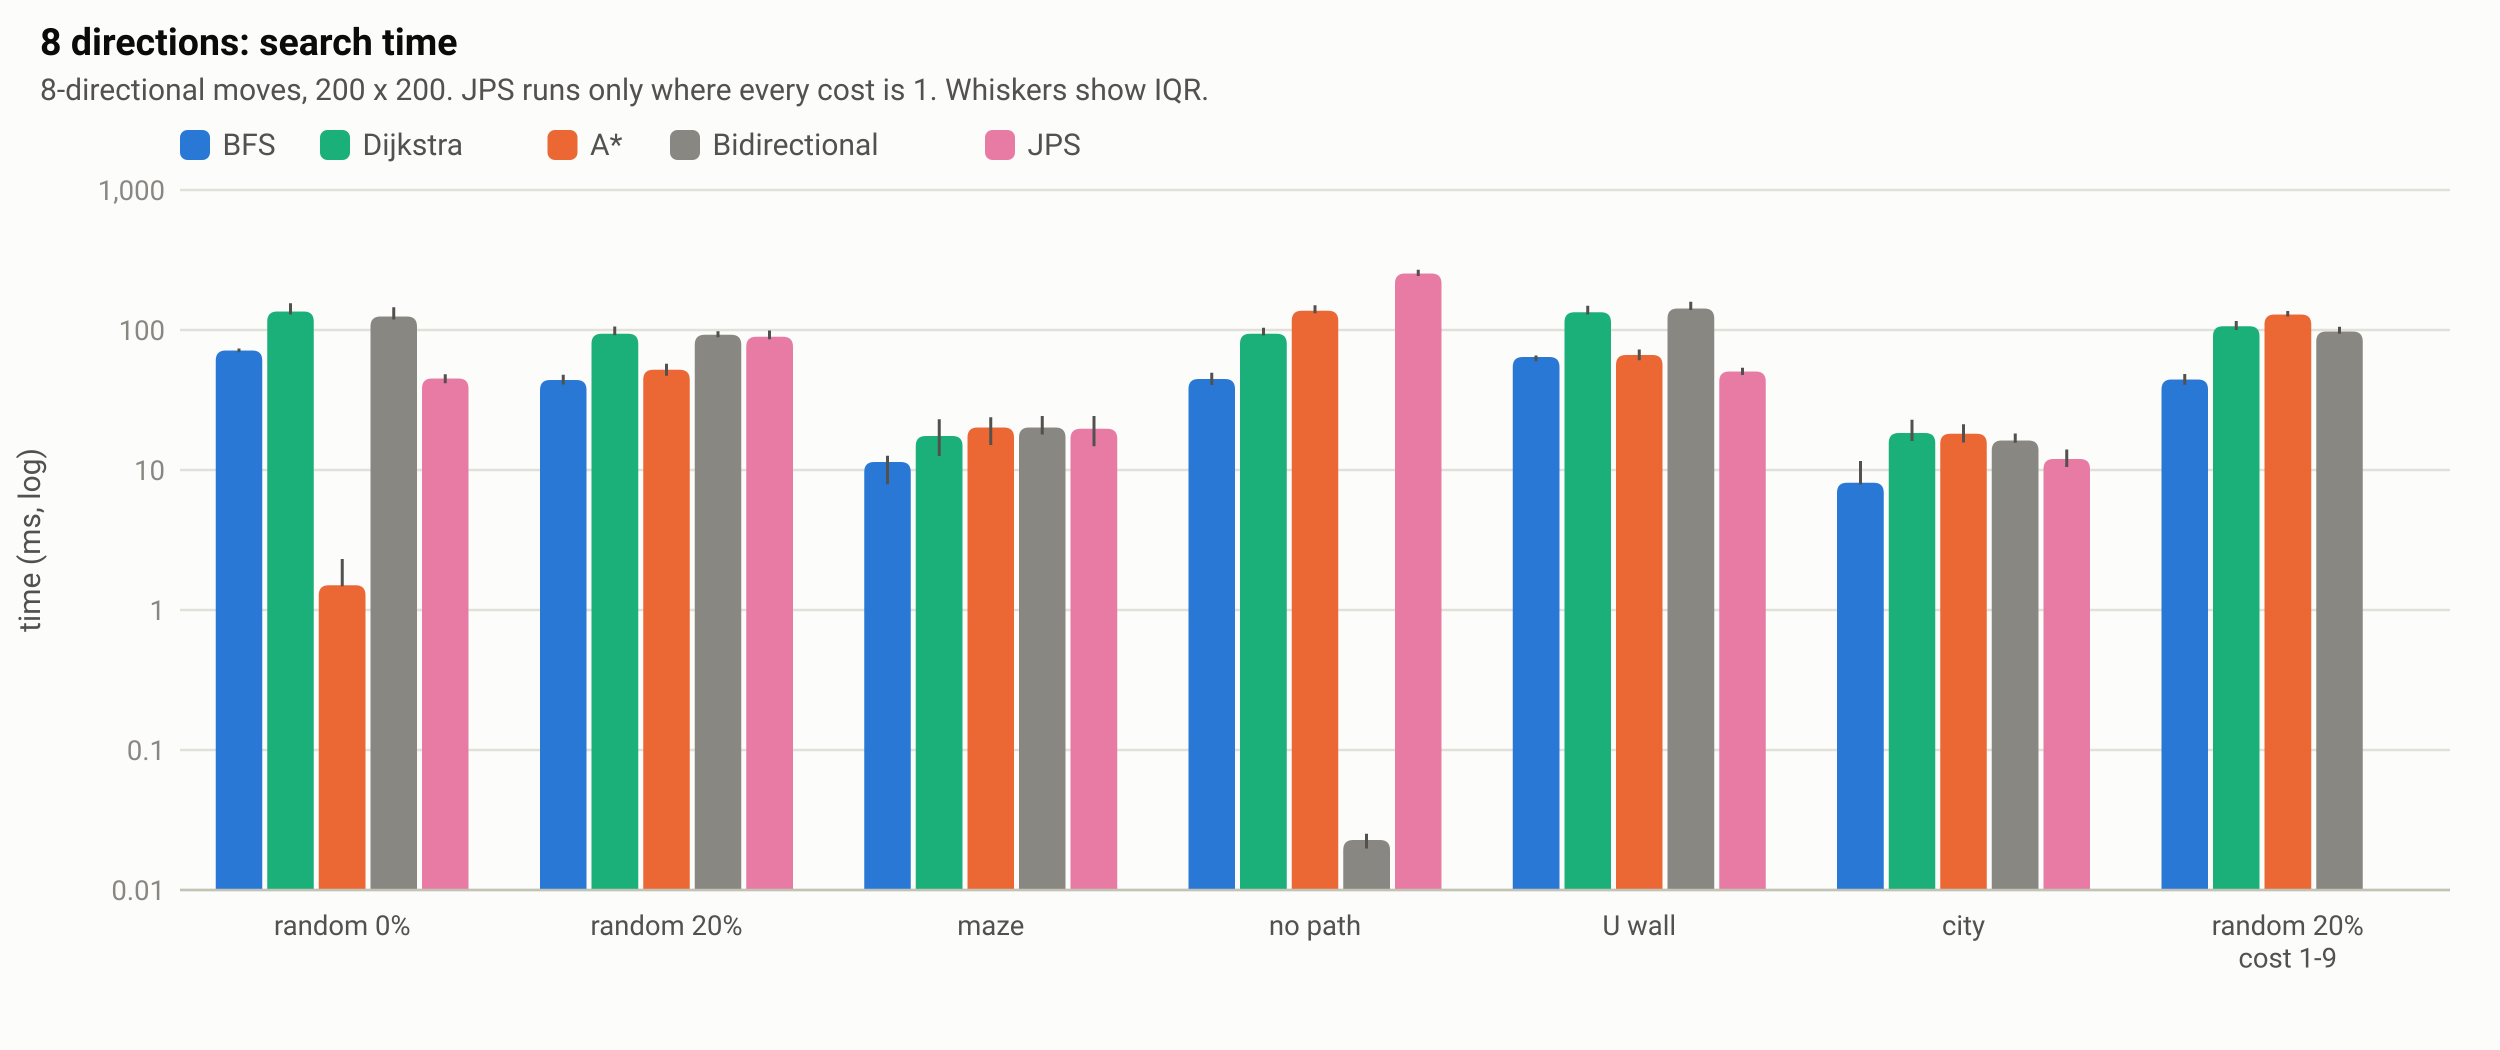
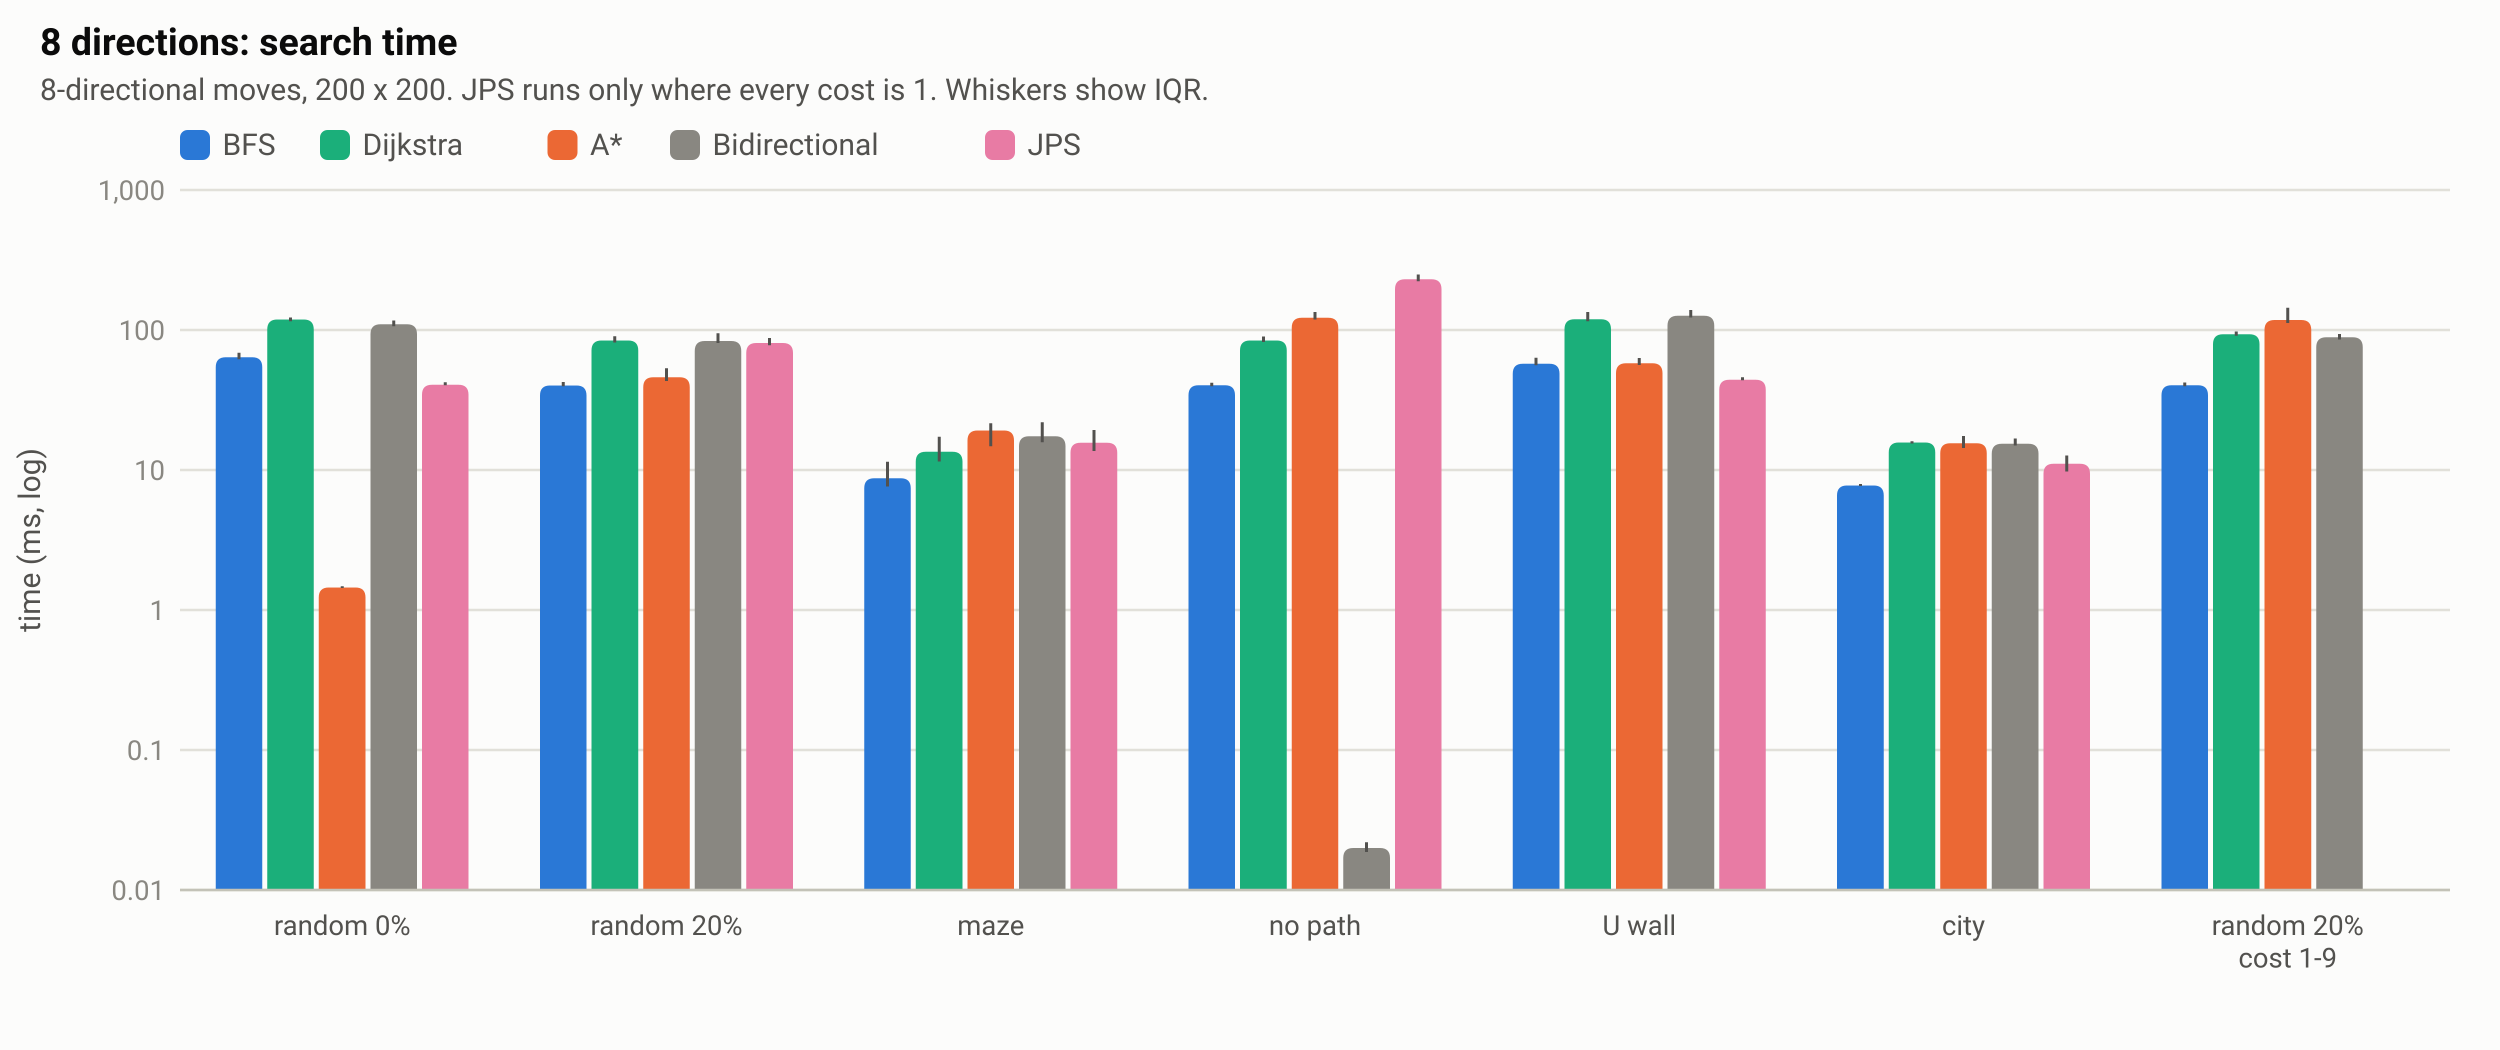
<svg xmlns="http://www.w3.org/2000/svg" width="1000" height="420" viewBox="0 0 1000 420" font-family="system-ui, -apple-system, 'Segoe UI', Roboto, Helvetica, Arial, sans-serif">
  <rect width="100%" height="100%" fill="#fcfcfb" />
  <text x="16.0" y="22.0" font-size="15" fill="#0b0b0b" text-anchor="start" font-weight="600">8 directions: search time</text>
  <text x="16.0" y="40.0" font-size="12" fill="#52514e" text-anchor="start" font-weight="normal">8-directional moves, 200 x 200. JPS runs only where every cost is 1. Whiskers show IQR.</text>
  <line x1="72" y1="356.0" x2="980" y2="356.0" stroke="#e1e0d9" stroke-width="1" />
  <text x="66.0" y="360.0" font-size="11" fill="#898781" text-anchor="end" font-weight="normal">0.01</text>
  <line x1="72" y1="300.0" x2="980" y2="300.0" stroke="#e1e0d9" stroke-width="1" />
  <text x="66.0" y="304.0" font-size="11" fill="#898781" text-anchor="end" font-weight="normal">0.1</text>
  <line x1="72" y1="244.0" x2="980" y2="244.0" stroke="#e1e0d9" stroke-width="1" />
  <text x="66.0" y="248.0" font-size="11" fill="#898781" text-anchor="end" font-weight="normal">1</text>
  <line x1="72" y1="188.0" x2="980" y2="188.0" stroke="#e1e0d9" stroke-width="1" />
  <text x="66.0" y="192.0" font-size="11" fill="#898781" text-anchor="end" font-weight="normal">10</text>
  <line x1="72" y1="132.0" x2="980" y2="132.0" stroke="#e1e0d9" stroke-width="1" />
  <text x="66.0" y="136.0" font-size="11" fill="#898781" text-anchor="end" font-weight="normal">100</text>
  <line x1="72" y1="76.0" x2="980" y2="76.0" stroke="#e1e0d9" stroke-width="1" />
  <text x="66.0" y="80.0" font-size="11" fill="#898781" text-anchor="end" font-weight="normal">1,000</text>
  <text x="16.0" y="216.0" font-size="12" fill="#52514e" text-anchor="middle" font-weight="normal" transform="rotate(-90 16.0 216.0)">time (ms, log)</text>
-   <path d="M86.3,356.0 L86.3,144.2 Q86.3,140.2 90.3,140.2 L100.9,140.2 Q104.9,140.2 104.9,144.2 L104.9,356.0 Z" fill="#2a78d6" />
-   <line x1="95.6" y1="140.9" x2="95.6" y2="139.4" stroke="#52514e" stroke-width="1.2" />
-   <path d="M106.9,356.0 L106.9,128.6 Q106.9,124.6 110.9,124.6 L121.5,124.6 Q125.5,124.6 125.5,128.6 L125.5,356.0 Z" fill="#1baf7a" />
-   <line x1="116.2" y1="125.8" x2="116.2" y2="121.3" stroke="#52514e" stroke-width="1.2" />
-   <path d="M127.5,356.0 L127.5,238.1 Q127.5,234.1 131.5,234.1 L142.2,234.1 Q146.2,234.1 146.2,238.1 L146.2,356.0 Z" fill="#eb6834" />
-   <line x1="136.9" y1="234.5" x2="136.9" y2="223.6" stroke="#52514e" stroke-width="1.2" />
-   <path d="M148.2,356.0 L148.2,130.6 Q148.2,126.6 152.2,126.6 L162.8,126.6 Q166.8,126.6 166.8,130.6 L166.8,356.0 Z" fill="#898781" />
-   <line x1="157.5" y1="127.8" x2="157.5" y2="122.9" stroke="#52514e" stroke-width="1.2" />
-   <path d="M168.8,356.0 L168.8,155.4 Q168.8,151.4 172.8,151.4 L183.4,151.4 Q187.4,151.4 187.4,155.4 L187.4,356.0 Z" fill="#e87ba4" />
-   <line x1="178.1" y1="153.3" x2="178.1" y2="149.7" stroke="#52514e" stroke-width="1.2" />
+   <path d="M86.3,356.0 L86.3,146.9 Q86.3,142.9 90.3,142.9 L100.9,142.9 Q104.9,142.9 104.9,146.9 L104.9,356.0 Z" fill="#2a78d6" />
+   <line x1="95.6" y1="143.7" x2="95.6" y2="141.1" stroke="#52514e" stroke-width="1.2" />
+   <path d="M106.9,356.0 L106.9,131.8 Q106.9,127.8 110.9,127.8 L121.5,127.8 Q125.5,127.8 125.5,131.8 L125.5,356.0 Z" fill="#1baf7a" />
+   <line x1="116.2" y1="128.5" x2="116.2" y2="127.0" stroke="#52514e" stroke-width="1.2" />
+   <path d="M127.5,356.0 L127.5,239.0 Q127.5,235.0 131.5,235.0 L142.2,235.0 Q146.2,235.0 146.2,239.0 L146.2,356.0 Z" fill="#eb6834" />
+   <line x1="136.9" y1="235.2" x2="136.9" y2="234.5" stroke="#52514e" stroke-width="1.2" />
+   <path d="M148.2,356.0 L148.2,133.7 Q148.2,129.7 152.2,129.7 L162.8,129.7 Q166.8,129.7 166.8,133.7 L166.8,356.0 Z" fill="#898781" />
+   <line x1="157.5" y1="130.5" x2="157.5" y2="128.2" stroke="#52514e" stroke-width="1.2" />
+   <path d="M168.8,356.0 L168.8,157.9 Q168.8,153.9 172.8,153.9 L183.4,153.9 Q187.4,153.9 187.4,157.9 L187.4,356.0 Z" fill="#e87ba4" />
+   <line x1="178.1" y1="154.1" x2="178.1" y2="152.9" stroke="#52514e" stroke-width="1.2" />
  <text x="136.9" y="374.0" font-size="11" fill="#52514e" text-anchor="middle" font-weight="normal">random 0%</text>
-   <path d="M216.0,356.0 L216.0,156.0 Q216.0,152.0 220.0,152.0 L230.6,152.0 Q234.6,152.0 234.6,156.0 L234.6,356.0 Z" fill="#2a78d6" />
-   <line x1="225.3" y1="153.8" x2="225.3" y2="149.9" stroke="#52514e" stroke-width="1.2" />
-   <path d="M236.6,356.0 L236.6,137.5 Q236.6,133.5 240.6,133.5 L251.3,133.5 Q255.3,133.5 255.3,137.5 L255.3,356.0 Z" fill="#1baf7a" />
-   <line x1="245.9" y1="134.1" x2="245.9" y2="130.6" stroke="#52514e" stroke-width="1.2" />
-   <path d="M257.3,356.0 L257.3,151.9 Q257.3,147.9 261.3,147.9 L271.9,147.9 Q275.9,147.9 275.9,151.9 L275.9,356.0 Z" fill="#eb6834" />
-   <line x1="266.6" y1="150.3" x2="266.6" y2="145.5" stroke="#52514e" stroke-width="1.2" />
-   <path d="M277.9,356.0 L277.9,137.9 Q277.9,133.9 281.9,133.9 L292.5,133.9 Q296.5,133.9 296.5,137.9 L296.5,356.0 Z" fill="#898781" />
-   <line x1="287.2" y1="134.9" x2="287.2" y2="132.5" stroke="#52514e" stroke-width="1.2" />
-   <path d="M298.5,356.0 L298.5,138.7 Q298.5,134.7 302.5,134.7 L313.2,134.7 Q317.2,134.7 317.2,138.7 L317.2,356.0 Z" fill="#e87ba4" />
-   <line x1="307.8" y1="135.7" x2="307.8" y2="132.2" stroke="#52514e" stroke-width="1.2" />
+   <path d="M216.0,356.0 L216.0,158.2 Q216.0,154.2 220.0,154.2 L230.6,154.2 Q234.6,154.2 234.6,158.2 L234.6,356.0 Z" fill="#2a78d6" />
+   <line x1="225.3" y1="154.5" x2="225.3" y2="152.8" stroke="#52514e" stroke-width="1.2" />
+   <path d="M236.6,356.0 L236.6,140.2 Q236.6,136.2 240.6,136.2 L251.3,136.2 Q255.3,136.2 255.3,140.2 L255.3,356.0 Z" fill="#1baf7a" />
+   <line x1="245.9" y1="137.0" x2="245.9" y2="134.5" stroke="#52514e" stroke-width="1.2" />
+   <path d="M257.3,356.0 L257.3,154.9 Q257.3,150.9 261.3,150.9 L271.9,150.9 Q275.9,150.9 275.9,154.9 L275.9,356.0 Z" fill="#eb6834" />
+   <line x1="266.6" y1="152.4" x2="266.6" y2="147.3" stroke="#52514e" stroke-width="1.2" />
+   <path d="M277.9,356.0 L277.9,140.4 Q277.9,136.4 281.9,136.4 L292.5,136.4 Q296.5,136.4 296.5,140.4 L296.5,356.0 Z" fill="#898781" />
+   <line x1="287.2" y1="137.2" x2="287.2" y2="133.3" stroke="#52514e" stroke-width="1.2" />
+   <path d="M298.5,356.0 L298.5,141.2 Q298.5,137.2 302.5,137.2 L313.2,137.2 Q317.2,137.2 317.2,141.2 L317.2,356.0 Z" fill="#e87ba4" />
+   <line x1="307.8" y1="138.1" x2="307.8" y2="135.2" stroke="#52514e" stroke-width="1.2" />
  <text x="266.6" y="374.0" font-size="11" fill="#52514e" text-anchor="middle" font-weight="normal">random 20%</text>
-   <path d="M345.7,356.0 L345.7,188.8 Q345.7,184.8 349.7,184.8 L360.3,184.8 Q364.3,184.8 364.3,188.8 L364.3,356.0 Z" fill="#2a78d6" />
-   <line x1="355.0" y1="193.7" x2="355.0" y2="182.3" stroke="#52514e" stroke-width="1.2" />
-   <path d="M366.3,356.0 L366.3,178.4 Q366.3,174.4 370.3,174.4 L381.0,174.4 Q385.0,174.4 385.0,178.4 L385.0,356.0 Z" fill="#1baf7a" />
-   <line x1="375.7" y1="182.4" x2="375.7" y2="167.7" stroke="#52514e" stroke-width="1.2" />
-   <path d="M387.0,356.0 L387.0,175.0 Q387.0,171.0 391.0,171.0 L401.6,171.0 Q405.6,171.0 405.6,175.0 L405.6,356.0 Z" fill="#eb6834" />
-   <line x1="396.3" y1="178.0" x2="396.3" y2="166.9" stroke="#52514e" stroke-width="1.2" />
-   <path d="M407.6,356.0 L407.6,175.0 Q407.6,171.0 411.6,171.0 L422.2,171.0 Q426.2,171.0 426.2,175.0 L426.2,356.0 Z" fill="#898781" />
-   <line x1="416.9" y1="173.8" x2="416.9" y2="166.4" stroke="#52514e" stroke-width="1.2" />
-   <path d="M428.2,356.0 L428.2,175.5 Q428.2,171.5 432.2,171.5 L442.9,171.5 Q446.9,171.5 446.9,175.5 L446.9,356.0 Z" fill="#e87ba4" />
-   <line x1="437.6" y1="178.5" x2="437.6" y2="166.4" stroke="#52514e" stroke-width="1.2" />
+   <path d="M345.7,356.0 L345.7,195.3 Q345.7,191.3 349.7,191.3 L360.3,191.3 Q364.3,191.3 364.3,195.3 L364.3,356.0 Z" fill="#2a78d6" />
+   <line x1="355.0" y1="194.6" x2="355.0" y2="184.7" stroke="#52514e" stroke-width="1.2" />
+   <path d="M366.3,356.0 L366.3,184.7 Q366.3,180.7 370.3,180.7 L381.0,180.7 Q385.0,180.7 385.0,184.7 L385.0,356.0 Z" fill="#1baf7a" />
+   <line x1="375.7" y1="184.6" x2="375.7" y2="174.7" stroke="#52514e" stroke-width="1.2" />
+   <path d="M387.0,356.0 L387.0,176.2 Q387.0,172.2 391.0,172.2 L401.6,172.2 Q405.6,172.2 405.6,176.2 L405.6,356.0 Z" fill="#eb6834" />
+   <line x1="396.3" y1="178.5" x2="396.3" y2="169.3" stroke="#52514e" stroke-width="1.2" />
+   <path d="M407.6,356.0 L407.6,178.5 Q407.6,174.5 411.6,174.5 L422.2,174.5 Q426.2,174.5 426.2,178.5 L426.2,356.0 Z" fill="#898781" />
+   <line x1="416.9" y1="176.9" x2="416.9" y2="168.9" stroke="#52514e" stroke-width="1.2" />
+   <path d="M428.2,356.0 L428.2,181.1 Q428.2,177.1 432.2,177.1 L442.9,177.1 Q446.9,177.1 446.9,181.1 L446.9,356.0 Z" fill="#e87ba4" />
+   <line x1="437.6" y1="180.4" x2="437.6" y2="172.0" stroke="#52514e" stroke-width="1.2" />
  <text x="396.3" y="374.0" font-size="11" fill="#52514e" text-anchor="middle" font-weight="normal">maze</text>
-   <path d="M475.4,356.0 L475.4,155.6 Q475.4,151.6 479.4,151.6 L490.0,151.6 Q494.0,151.6 494.0,155.6 L494.0,356.0 Z" fill="#2a78d6" />
-   <line x1="484.7" y1="154.0" x2="484.7" y2="149.1" stroke="#52514e" stroke-width="1.2" />
-   <path d="M496.0,356.0 L496.0,137.5 Q496.0,133.5 500.0,133.5 L510.7,133.5 Q514.7,133.5 514.7,137.5 L514.7,356.0 Z" fill="#1baf7a" />
-   <line x1="505.4" y1="134.2" x2="505.4" y2="131.1" stroke="#52514e" stroke-width="1.2" />
-   <path d="M516.7,356.0 L516.7,128.3 Q516.7,124.3 520.7,124.3 L531.3,124.3 Q535.3,124.3 535.3,128.3 L535.3,356.0 Z" fill="#eb6834" />
-   <line x1="526.0" y1="125.3" x2="526.0" y2="122.1" stroke="#52514e" stroke-width="1.2" />
-   <path d="M537.3,356.0 L537.3,340.0 Q537.3,336.0 541.3,336.0 L552.0,336.0 Q556.0,336.0 556.0,340.0 L556.0,356.0 Z" fill="#898781" />
-   <line x1="546.6" y1="339.4" x2="546.6" y2="333.5" stroke="#52514e" stroke-width="1.2" />
-   <path d="M558.0,356.0 L558.0,113.4 Q558.0,109.4 562.0,109.4 L572.6,109.4 Q576.6,109.4 576.6,113.4 L576.6,356.0 Z" fill="#e87ba4" />
-   <line x1="567.3" y1="110.4" x2="567.3" y2="107.9" stroke="#52514e" stroke-width="1.2" />
+   <path d="M475.4,356.0 L475.4,158.1 Q475.4,154.1 479.4,154.1 L490.0,154.1 Q494.0,154.1 494.0,158.1 L494.0,356.0 Z" fill="#2a78d6" />
+   <line x1="484.7" y1="154.5" x2="484.7" y2="153.1" stroke="#52514e" stroke-width="1.2" />
+   <path d="M496.0,356.0 L496.0,140.2 Q496.0,136.2 500.0,136.2 L510.7,136.2 Q514.7,136.2 514.7,140.2 L514.7,356.0 Z" fill="#1baf7a" />
+   <line x1="505.4" y1="136.8" x2="505.4" y2="134.6" stroke="#52514e" stroke-width="1.2" />
+   <path d="M516.7,356.0 L516.7,131.1 Q516.7,127.1 520.7,127.1 L531.3,127.1 Q535.3,127.1 535.3,131.1 L535.3,356.0 Z" fill="#eb6834" />
+   <line x1="526.0" y1="127.8" x2="526.0" y2="124.8" stroke="#52514e" stroke-width="1.2" />
+   <path d="M537.3,356.0 L537.3,343.2 Q537.3,339.2 541.3,339.2 L552.0,339.2 Q556.0,339.2 556.0,343.2 L556.0,356.0 Z" fill="#898781" />
+   <line x1="546.6" y1="340.8" x2="546.6" y2="336.9" stroke="#52514e" stroke-width="1.2" />
+   <path d="M558.0,356.0 L558.0,115.7 Q558.0,111.7 562.0,111.7 L572.6,111.7 Q576.6,111.7 576.6,115.7 L576.6,356.0 Z" fill="#e87ba4" />
+   <line x1="567.3" y1="112.5" x2="567.3" y2="109.8" stroke="#52514e" stroke-width="1.2" />
  <text x="526.0" y="374.0" font-size="11" fill="#52514e" text-anchor="middle" font-weight="normal">no path</text>
-   <path d="M605.1,356.0 L605.1,146.8 Q605.1,142.8 609.1,142.8 L619.8,142.8 Q623.8,142.8 623.8,146.8 L623.8,356.0 Z" fill="#2a78d6" />
-   <line x1="614.4" y1="144.5" x2="614.4" y2="142.2" stroke="#52514e" stroke-width="1.2" />
-   <path d="M625.8,356.0 L625.8,128.9 Q625.8,124.9 629.8,124.9 L640.4,124.9 Q644.4,124.9 644.4,128.9 L644.4,356.0 Z" fill="#1baf7a" />
-   <line x1="635.1" y1="125.8" x2="635.1" y2="122.3" stroke="#52514e" stroke-width="1.2" />
-   <path d="M646.4,356.0 L646.4,146.0 Q646.4,142.0 650.4,142.0 L661.0,142.0 Q665.0,142.0 665.0,146.0 L665.0,356.0 Z" fill="#eb6834" />
-   <line x1="655.7" y1="144.1" x2="655.7" y2="139.8" stroke="#52514e" stroke-width="1.2" />
-   <path d="M667.0,356.0 L667.0,127.4 Q667.0,123.4 671.0,123.4 L681.7,123.4 Q685.7,123.4 685.7,127.4 L685.7,356.0 Z" fill="#898781" />
-   <line x1="676.3" y1="124.0" x2="676.3" y2="120.7" stroke="#52514e" stroke-width="1.2" />
-   <path d="M687.7,356.0 L687.7,152.6 Q687.7,148.6 691.7,148.6 L702.3,148.6 Q706.3,148.6 706.3,152.6 L706.3,356.0 Z" fill="#e87ba4" />
-   <line x1="697.0" y1="150.0" x2="697.0" y2="147.1" stroke="#52514e" stroke-width="1.2" />
+   <path d="M605.1,356.0 L605.1,149.5 Q605.1,145.5 609.1,145.5 L619.8,145.5 Q623.8,145.5 623.8,149.5 L623.8,356.0 Z" fill="#2a78d6" />
+   <line x1="614.4" y1="146.1" x2="614.4" y2="143.1" stroke="#52514e" stroke-width="1.2" />
+   <path d="M625.8,356.0 L625.8,131.7 Q625.8,127.7 629.8,127.7 L640.4,127.7 Q644.4,127.7 644.4,131.7 L644.4,356.0 Z" fill="#1baf7a" />
+   <line x1="635.1" y1="128.5" x2="635.1" y2="124.8" stroke="#52514e" stroke-width="1.2" />
+   <path d="M646.4,356.0 L646.4,149.3 Q646.4,145.3 650.4,145.3 L661.0,145.3 Q665.0,145.3 665.0,149.3 L665.0,356.0 Z" fill="#eb6834" />
+   <line x1="655.7" y1="146.0" x2="655.7" y2="143.2" stroke="#52514e" stroke-width="1.2" />
+   <path d="M667.0,356.0 L667.0,130.3 Q667.0,126.3 671.0,126.3 L681.7,126.3 Q685.7,126.3 685.7,130.3 L685.7,356.0 Z" fill="#898781" />
+   <line x1="676.3" y1="127.0" x2="676.3" y2="124.0" stroke="#52514e" stroke-width="1.2" />
+   <path d="M687.7,356.0 L687.7,155.9 Q687.7,151.9 691.7,151.9 L702.3,151.9 Q706.3,151.9 706.3,155.9 L706.3,356.0 Z" fill="#e87ba4" />
+   <line x1="697.0" y1="152.1" x2="697.0" y2="150.9" stroke="#52514e" stroke-width="1.2" />
  <text x="655.7" y="374.0" font-size="11" fill="#52514e" text-anchor="middle" font-weight="normal">U wall</text>
-   <path d="M734.8,356.0 L734.8,197.1 Q734.8,193.1 738.8,193.1 L749.5,193.1 Q753.5,193.1 753.5,197.1 L753.5,356.0 Z" fill="#2a78d6" />
-   <line x1="744.2" y1="193.8" x2="744.2" y2="184.4" stroke="#52514e" stroke-width="1.2" />
-   <path d="M755.5,356.0 L755.5,177.2 Q755.5,173.2 759.5,173.2 L770.1,173.2 Q774.1,173.2 774.1,177.2 L774.1,356.0 Z" fill="#1baf7a" />
-   <line x1="764.8" y1="176.4" x2="764.8" y2="167.9" stroke="#52514e" stroke-width="1.2" />
-   <path d="M776.1,356.0 L776.1,177.5 Q776.1,173.5 780.1,173.5 L790.7,173.5 Q794.7,173.5 794.7,177.5 L794.7,356.0 Z" fill="#eb6834" />
-   <line x1="785.4" y1="177.0" x2="785.4" y2="169.7" stroke="#52514e" stroke-width="1.2" />
-   <path d="M796.7,356.0 L796.7,180.2 Q796.7,176.2 800.7,176.2 L811.4,176.2 Q815.4,176.2 815.4,180.2 L815.4,356.0 Z" fill="#898781" />
-   <line x1="806.1" y1="177.1" x2="806.1" y2="173.4" stroke="#52514e" stroke-width="1.2" />
-   <path d="M817.4,356.0 L817.4,187.6 Q817.4,183.6 821.4,183.6 L832.0,183.6 Q836.0,183.6 836.0,187.6 L836.0,356.0 Z" fill="#e87ba4" />
-   <line x1="826.7" y1="186.8" x2="826.7" y2="179.8" stroke="#52514e" stroke-width="1.2" />
+   <path d="M734.8,356.0 L734.8,198.2 Q734.8,194.2 738.8,194.2 L749.5,194.2 Q753.5,194.2 753.5,198.2 L753.5,356.0 Z" fill="#2a78d6" />
+   <line x1="744.2" y1="194.4" x2="744.2" y2="193.6" stroke="#52514e" stroke-width="1.2" />
+   <path d="M755.5,356.0 L755.5,181.0 Q755.5,177.0 759.5,177.0 L770.1,177.0 Q774.1,177.0 774.1,181.0 L774.1,356.0 Z" fill="#1baf7a" />
+   <line x1="764.8" y1="177.4" x2="764.8" y2="176.5" stroke="#52514e" stroke-width="1.2" />
+   <path d="M776.1,356.0 L776.1,181.3 Q776.1,177.3 780.1,177.3 L790.7,177.3 Q794.7,177.3 794.7,181.3 L794.7,356.0 Z" fill="#eb6834" />
+   <line x1="785.4" y1="179.2" x2="785.4" y2="174.4" stroke="#52514e" stroke-width="1.2" />
+   <path d="M796.7,356.0 L796.7,181.5 Q796.7,177.5 800.7,177.5 L811.4,177.5 Q815.4,177.5 815.4,181.5 L815.4,356.0 Z" fill="#898781" />
+   <line x1="806.1" y1="178.2" x2="806.1" y2="175.4" stroke="#52514e" stroke-width="1.2" />
+   <path d="M817.4,356.0 L817.4,189.5 Q817.4,185.5 821.4,185.5 L832.0,185.5 Q836.0,185.5 836.0,189.5 L836.0,356.0 Z" fill="#e87ba4" />
+   <line x1="826.7" y1="188.6" x2="826.7" y2="182.2" stroke="#52514e" stroke-width="1.2" />
  <text x="785.4" y="374.0" font-size="11" fill="#52514e" text-anchor="middle" font-weight="normal">city</text>
-   <path d="M864.6,356.0 L864.6,155.8 Q864.6,151.8 868.6,151.8 L879.2,151.8 Q883.2,151.8 883.2,155.8 L883.2,356.0 Z" fill="#2a78d6" />
-   <line x1="873.9" y1="153.9" x2="873.9" y2="149.6" stroke="#52514e" stroke-width="1.2" />
-   <path d="M885.2,356.0 L885.2,134.5 Q885.2,130.5 889.2,130.5 L899.8,130.5 Q903.8,130.5 903.8,134.5 L903.8,356.0 Z" fill="#1baf7a" />
-   <line x1="894.5" y1="132.0" x2="894.5" y2="128.4" stroke="#52514e" stroke-width="1.2" />
-   <path d="M905.8,356.0 L905.8,129.8 Q905.8,125.8 909.8,125.8 L920.5,125.8 Q924.5,125.8 924.5,129.8 L924.5,356.0 Z" fill="#eb6834" />
-   <line x1="915.1" y1="126.6" x2="915.1" y2="124.4" stroke="#52514e" stroke-width="1.2" />
-   <path d="M926.5,356.0 L926.5,136.6 Q926.5,132.6 930.5,132.6 L941.1,132.6 Q945.1,132.6 945.1,136.6 L945.1,356.0 Z" fill="#898781" />
-   <line x1="935.8" y1="133.5" x2="935.8" y2="130.7" stroke="#52514e" stroke-width="1.2" />
+   <path d="M864.6,356.0 L864.6,158.1 Q864.6,154.1 868.6,154.1 L879.2,154.1 Q883.2,154.1 883.2,158.1 L883.2,356.0 Z" fill="#2a78d6" />
+   <line x1="873.9" y1="154.5" x2="873.9" y2="153.0" stroke="#52514e" stroke-width="1.2" />
+   <path d="M885.2,356.0 L885.2,137.7 Q885.2,133.7 889.2,133.7 L899.8,133.7 Q903.8,133.7 903.8,137.7 L903.8,356.0 Z" fill="#1baf7a" />
+   <line x1="894.5" y1="134.3" x2="894.5" y2="132.6" stroke="#52514e" stroke-width="1.2" />
+   <path d="M905.8,356.0 L905.8,132.0 Q905.8,128.0 909.8,128.0 L920.5,128.0 Q924.5,128.0 924.5,132.0 L924.5,356.0 Z" fill="#eb6834" />
+   <line x1="915.1" y1="129.2" x2="915.1" y2="123.1" stroke="#52514e" stroke-width="1.2" />
+   <path d="M926.5,356.0 L926.5,138.9 Q926.5,134.9 930.5,134.9 L941.1,134.9 Q945.1,134.9 945.1,138.9 L945.1,356.0 Z" fill="#898781" />
+   <line x1="935.8" y1="135.8" x2="935.8" y2="133.6" stroke="#52514e" stroke-width="1.2" />
  <text x="915.1" y="374.0" font-size="11" fill="#52514e" text-anchor="middle" font-weight="normal">random 20%</text>
  <text x="915.1" y="387.0" font-size="11" fill="#52514e" text-anchor="middle" font-weight="normal">cost 1-9</text>
  <line x1="72" y1="356" x2="980" y2="356" stroke="#c3c2b7" stroke-width="1" />
  <rect x="72" y="52" width="12" height="12" rx="3" fill="#2a78d6" />
  <text x="89.0" y="62.0" font-size="12" fill="#52514e" text-anchor="start" font-weight="normal">BFS</text>
  <rect x="128" y="52" width="12" height="12" rx="3" fill="#1baf7a" />
  <text x="145.0" y="62.0" font-size="12" fill="#52514e" text-anchor="start" font-weight="normal">Dijkstra</text>
  <rect x="219" y="52" width="12" height="12" rx="3" fill="#eb6834" />
  <text x="236.0" y="62.0" font-size="12" fill="#52514e" text-anchor="start" font-weight="normal">A*</text>
  <rect x="268" y="52" width="12" height="12" rx="3" fill="#898781" />
  <text x="285.0" y="62.0" font-size="12" fill="#52514e" text-anchor="start" font-weight="normal">Bidirectional</text>
  <rect x="394" y="52" width="12" height="12" rx="3" fill="#e87ba4" />
  <text x="411.0" y="62.0" font-size="12" fill="#52514e" text-anchor="start" font-weight="normal">JPS</text>
</svg>
